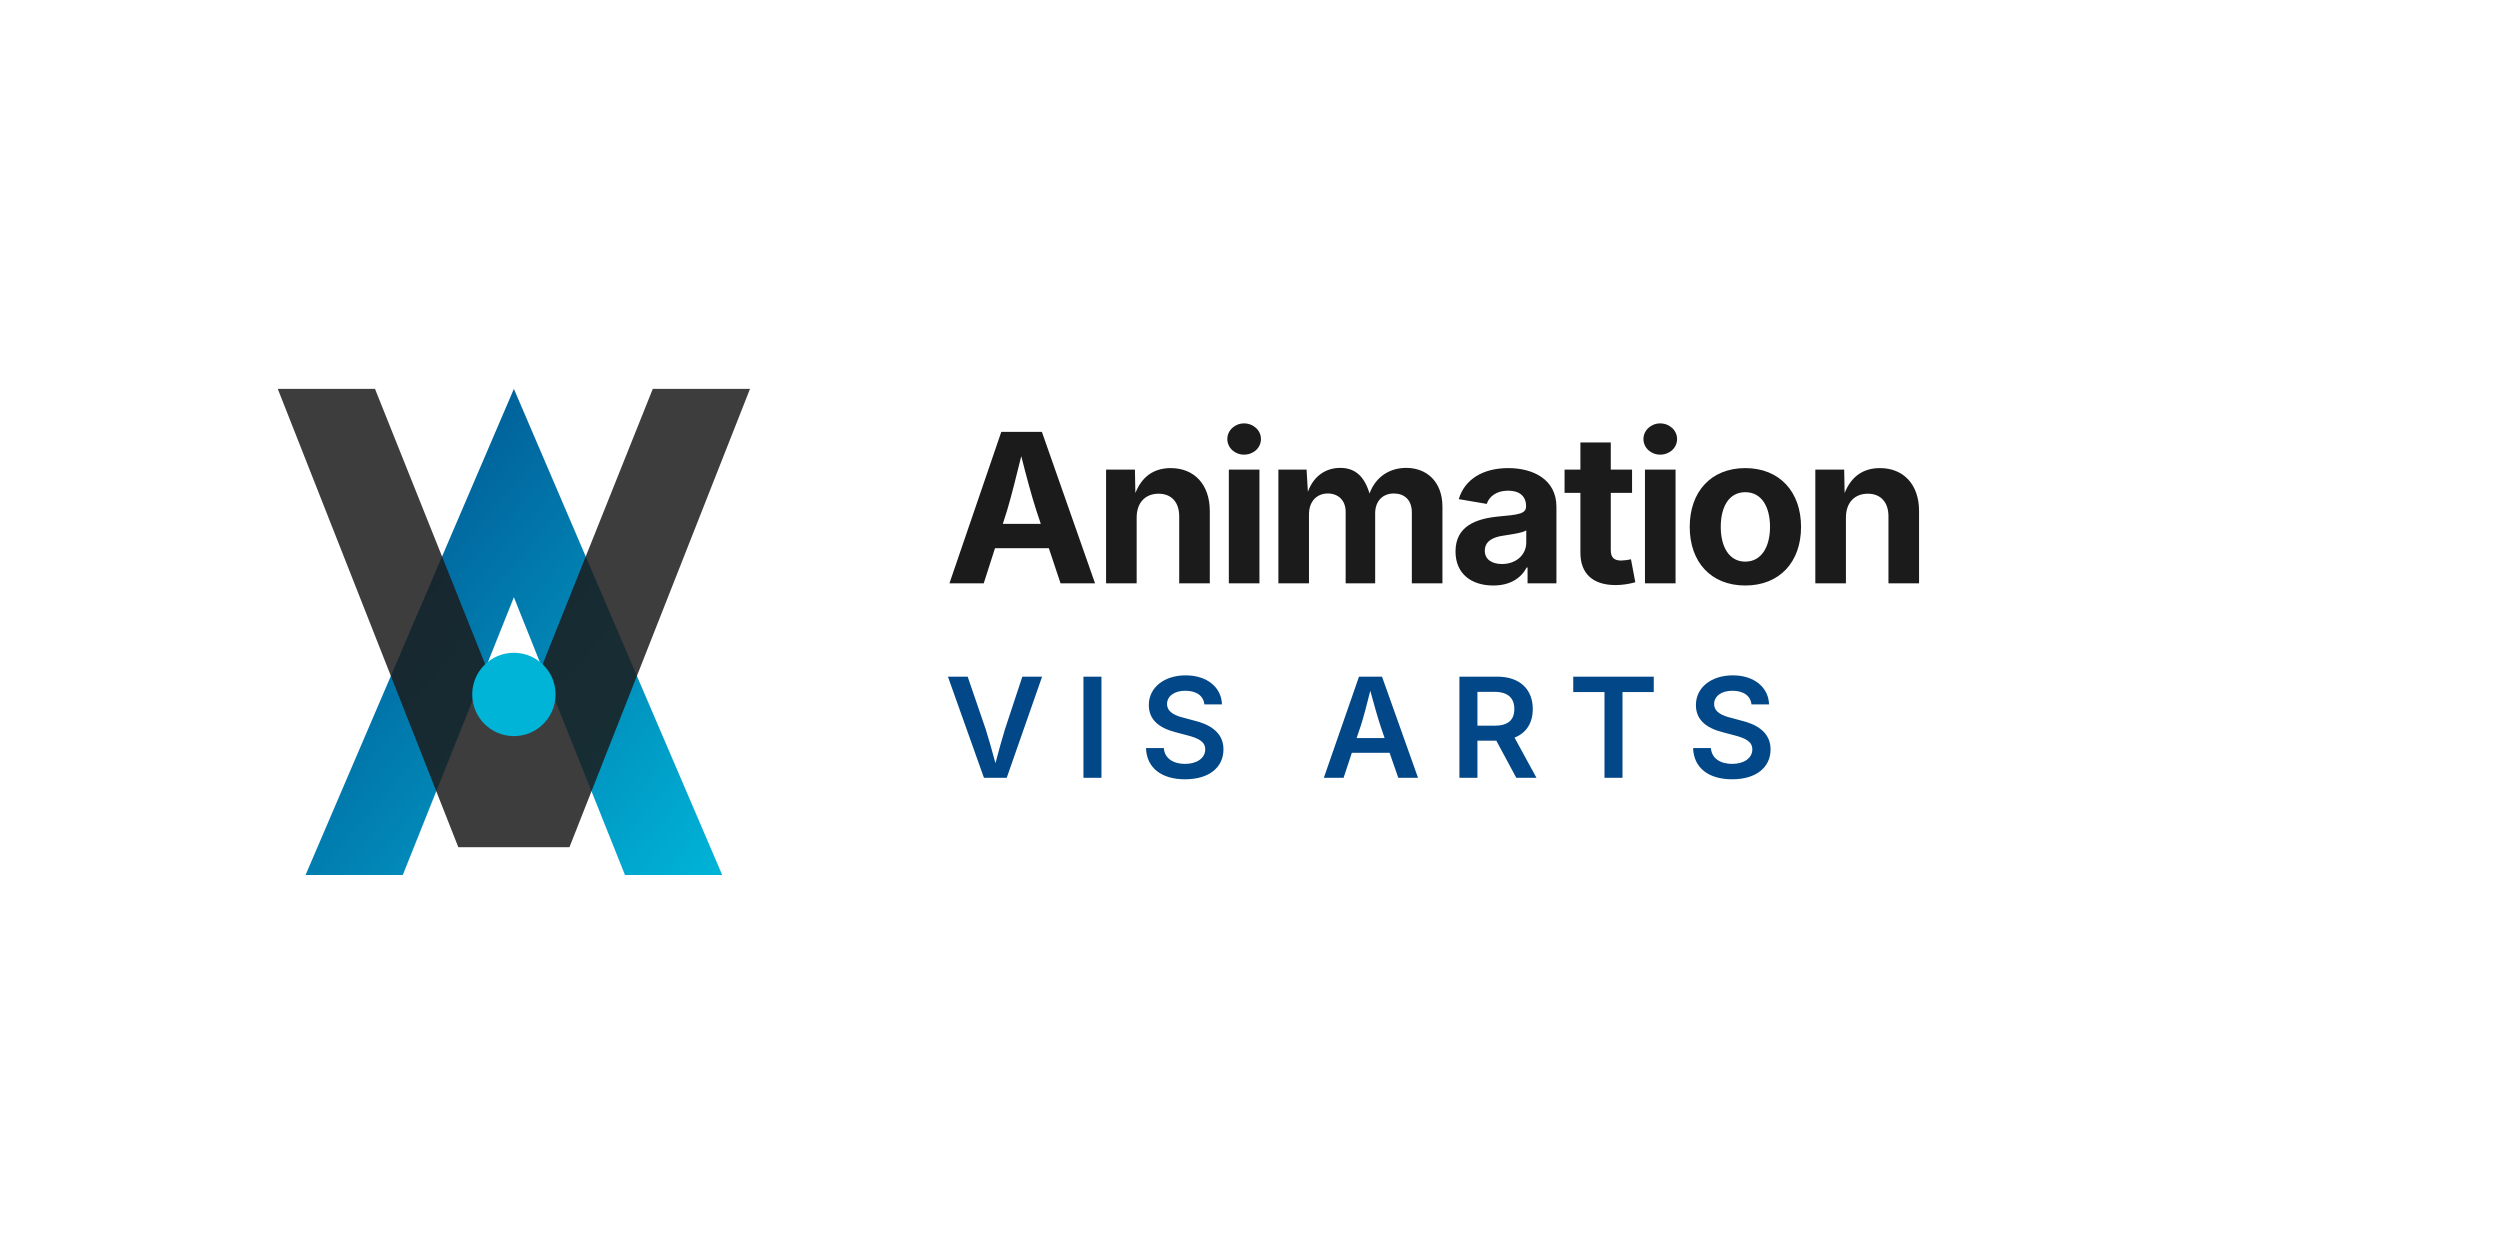
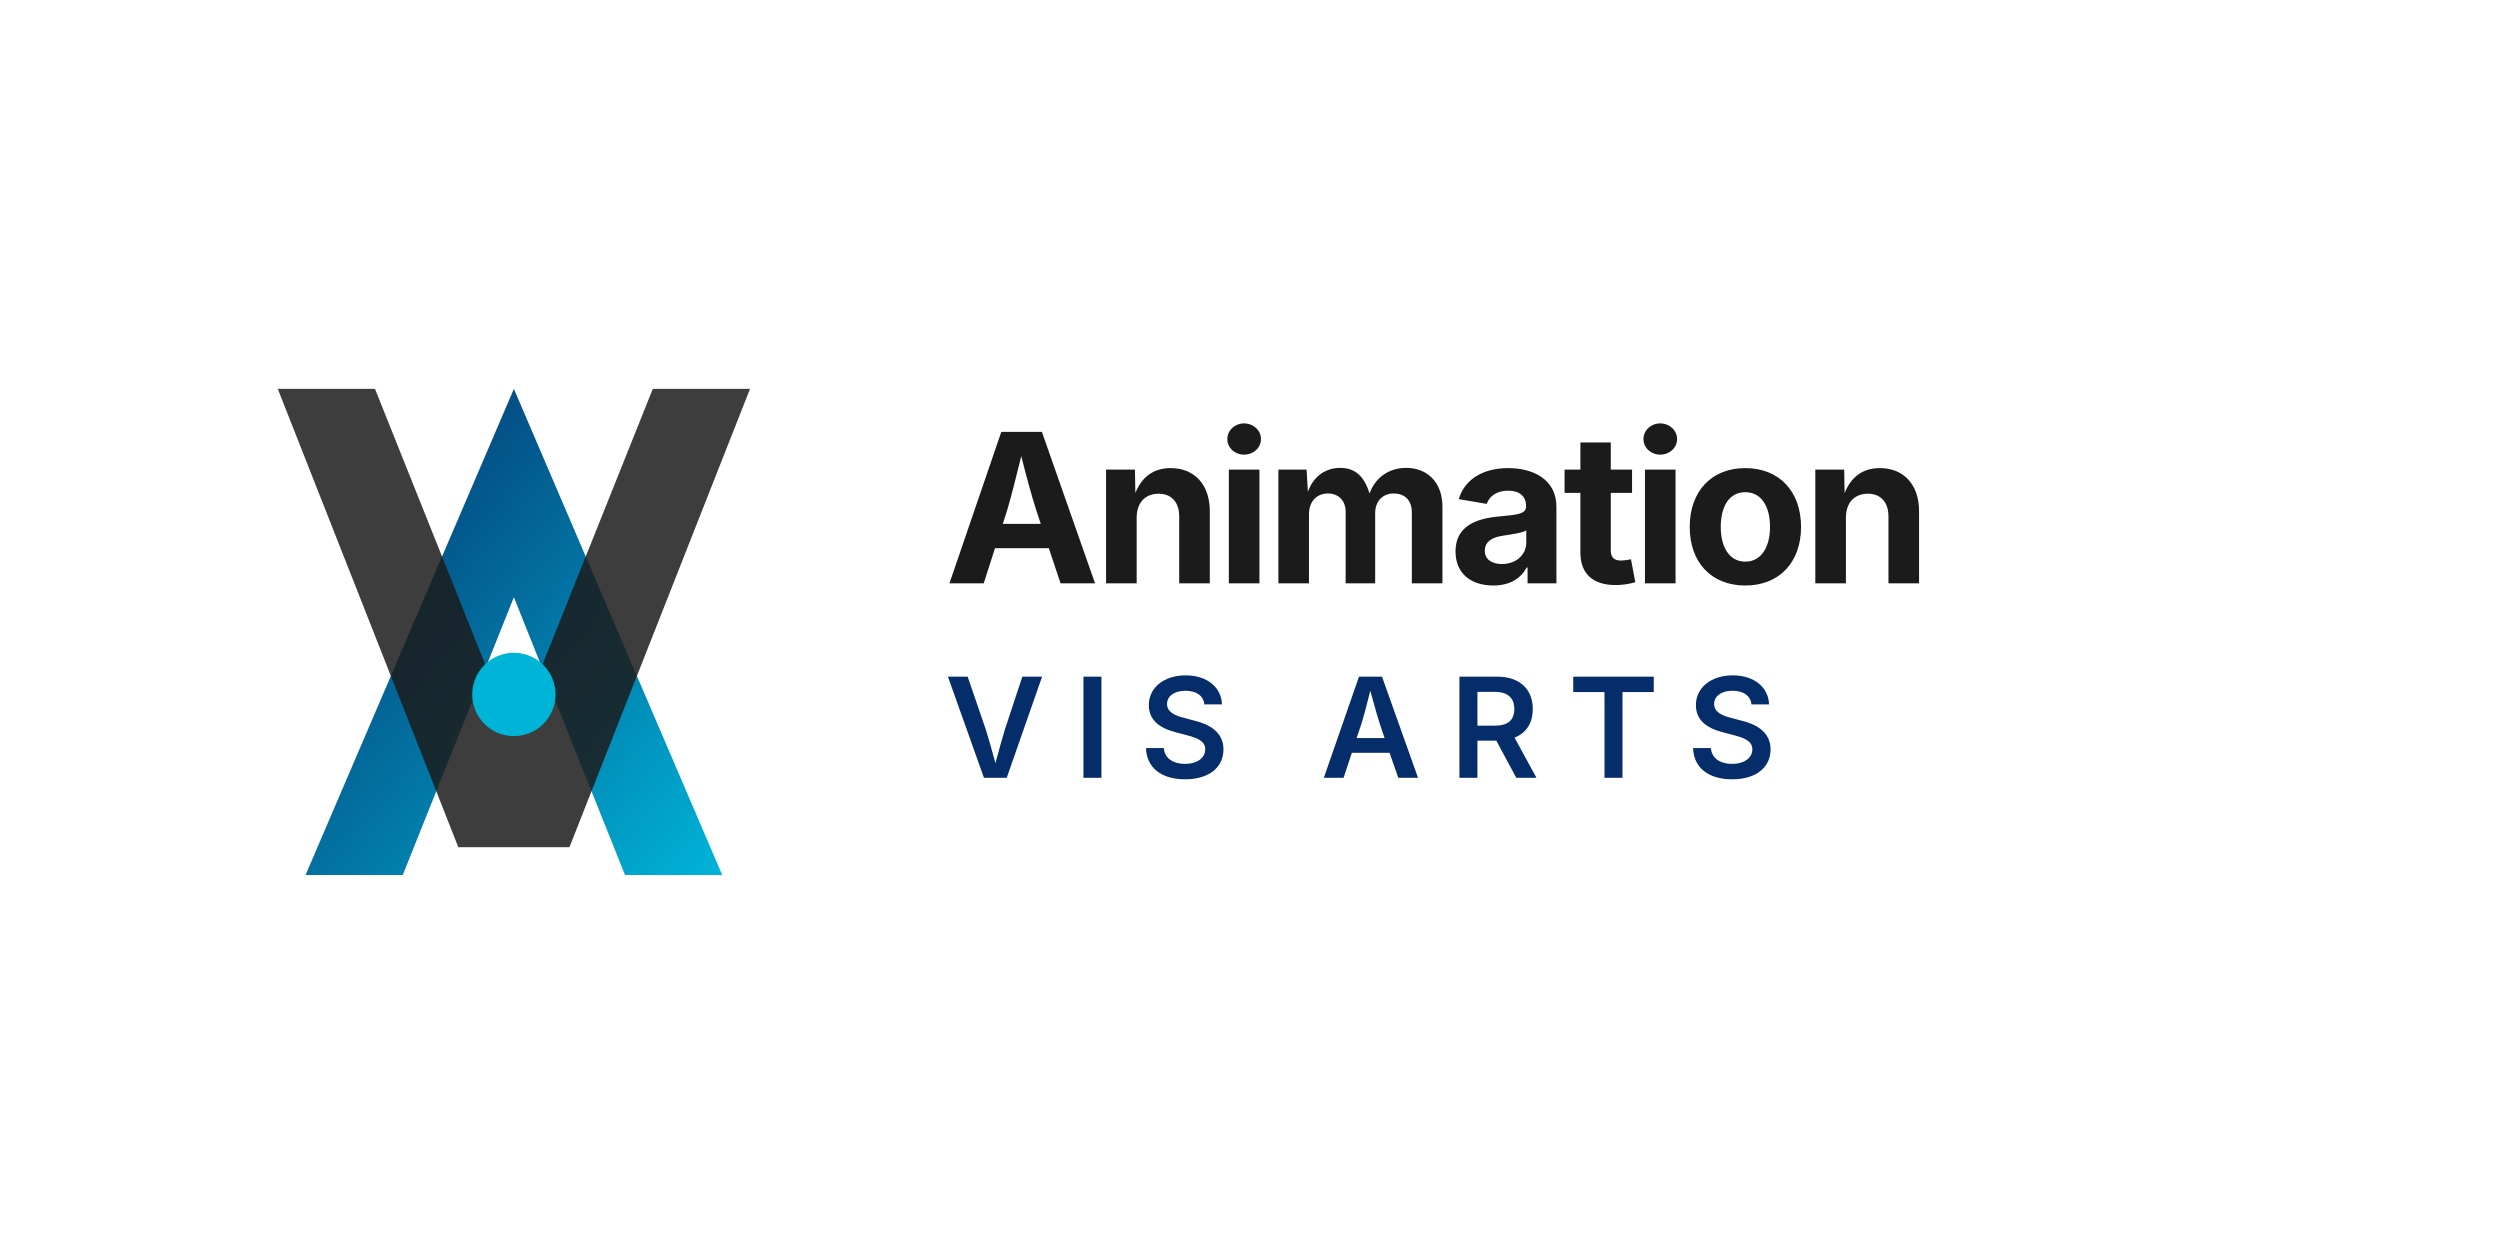
<svg xmlns="http://www.w3.org/2000/svg" viewBox="0 0 180 90" width="100%" height="100%">
  <defs>
    <linearGradient id="avaGrad" x1="0%" y1="0%" x2="100%" y2="100%">
-       <stop offset="0%" stop-color="#024787" />
+       <stop offset="0%" stop-color="#052D69" />
      <stop offset="100%" stop-color="#00b4d8" />
    </linearGradient>
  </defs>
  <g transform="translate(15, 23)">
    <path d="M 22 5 L 37 40 L 30 40 L 22 20 L 14 40 L 7 40 Z" fill="url(#avaGrad)" />
    <path d="M 12 5 L 22 30 L 32 5 L 39 5 L 26 38 L 18 38 L 5 5 Z" fill="#1B1B1B" opacity="0.85" />
    <circle cx="22" cy="27" r="3" fill="#00b4d8" />
  </g>
  <text x="68" y="42" font-family="'Poppins', 'Inter', sans-serif" font-size="15" font-weight="700" fill="#1B1B1B" letter-spacing="-0.5">Animation</text>
-   <text x="68" y="56" font-family="'Poppins', 'Inter', sans-serif" font-size="10" font-weight="600" fill="#024787" letter-spacing="2">VIS ARTS</text>
+   <text x="68" y="56" font-family="'Poppins', 'Inter', sans-serif" font-size="10" font-weight="600" fill="#052D69" letter-spacing="2">VIS ARTS</text>
</svg>
